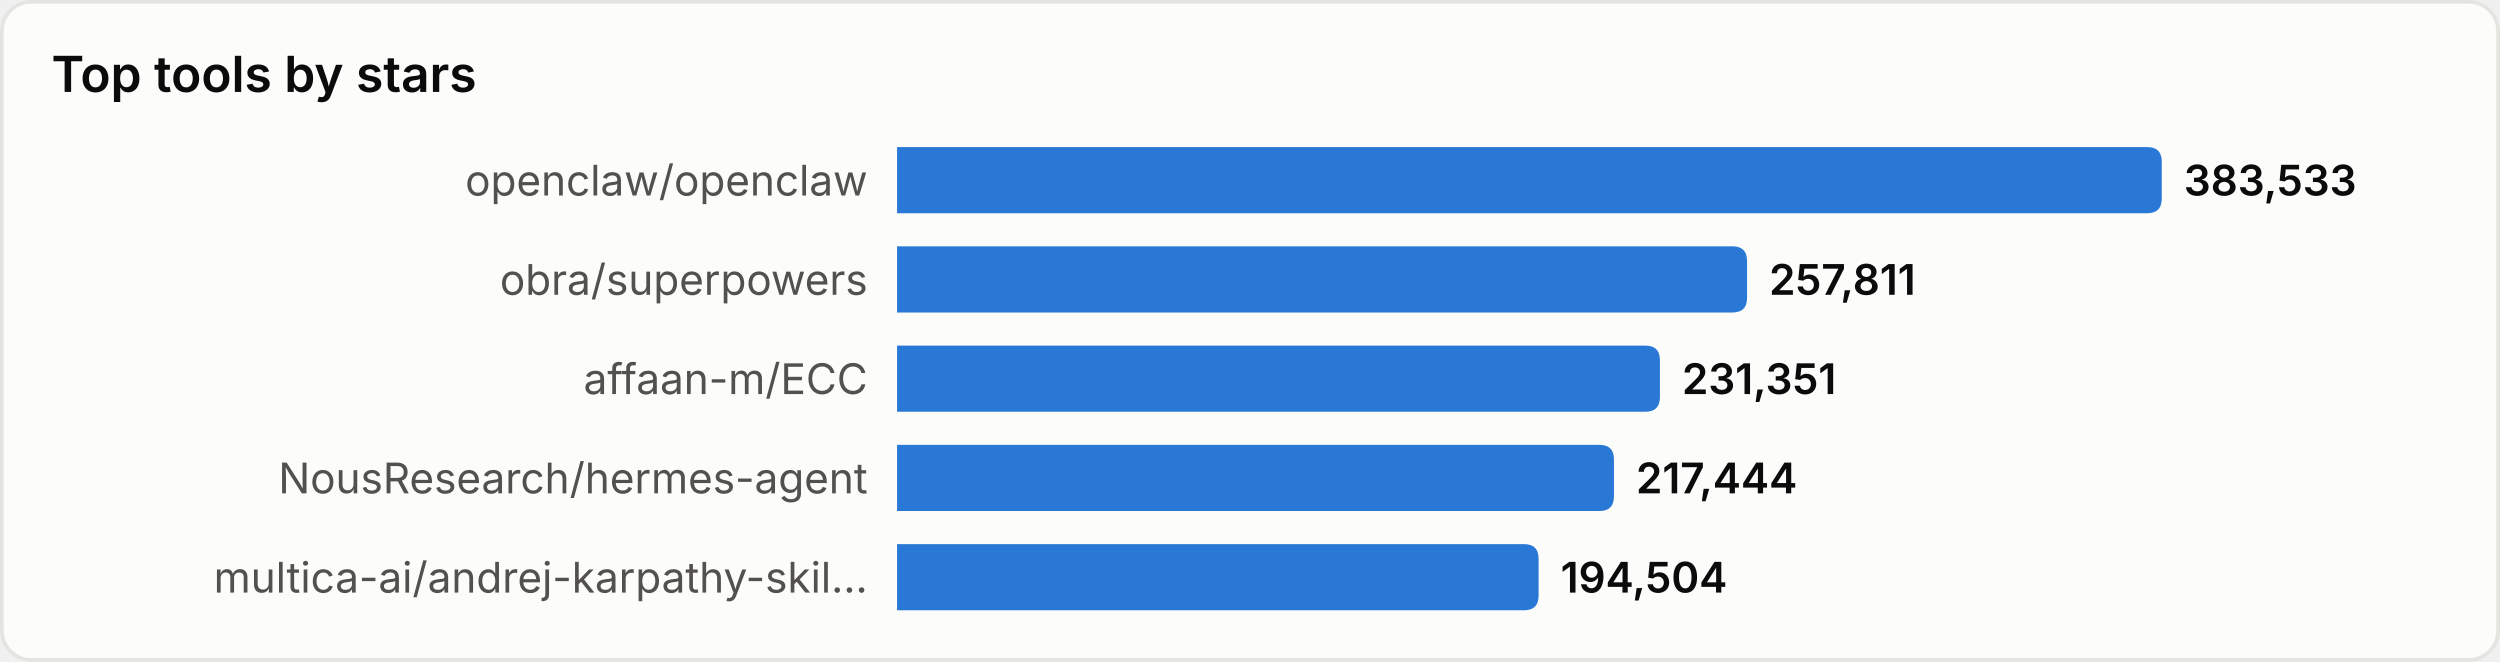
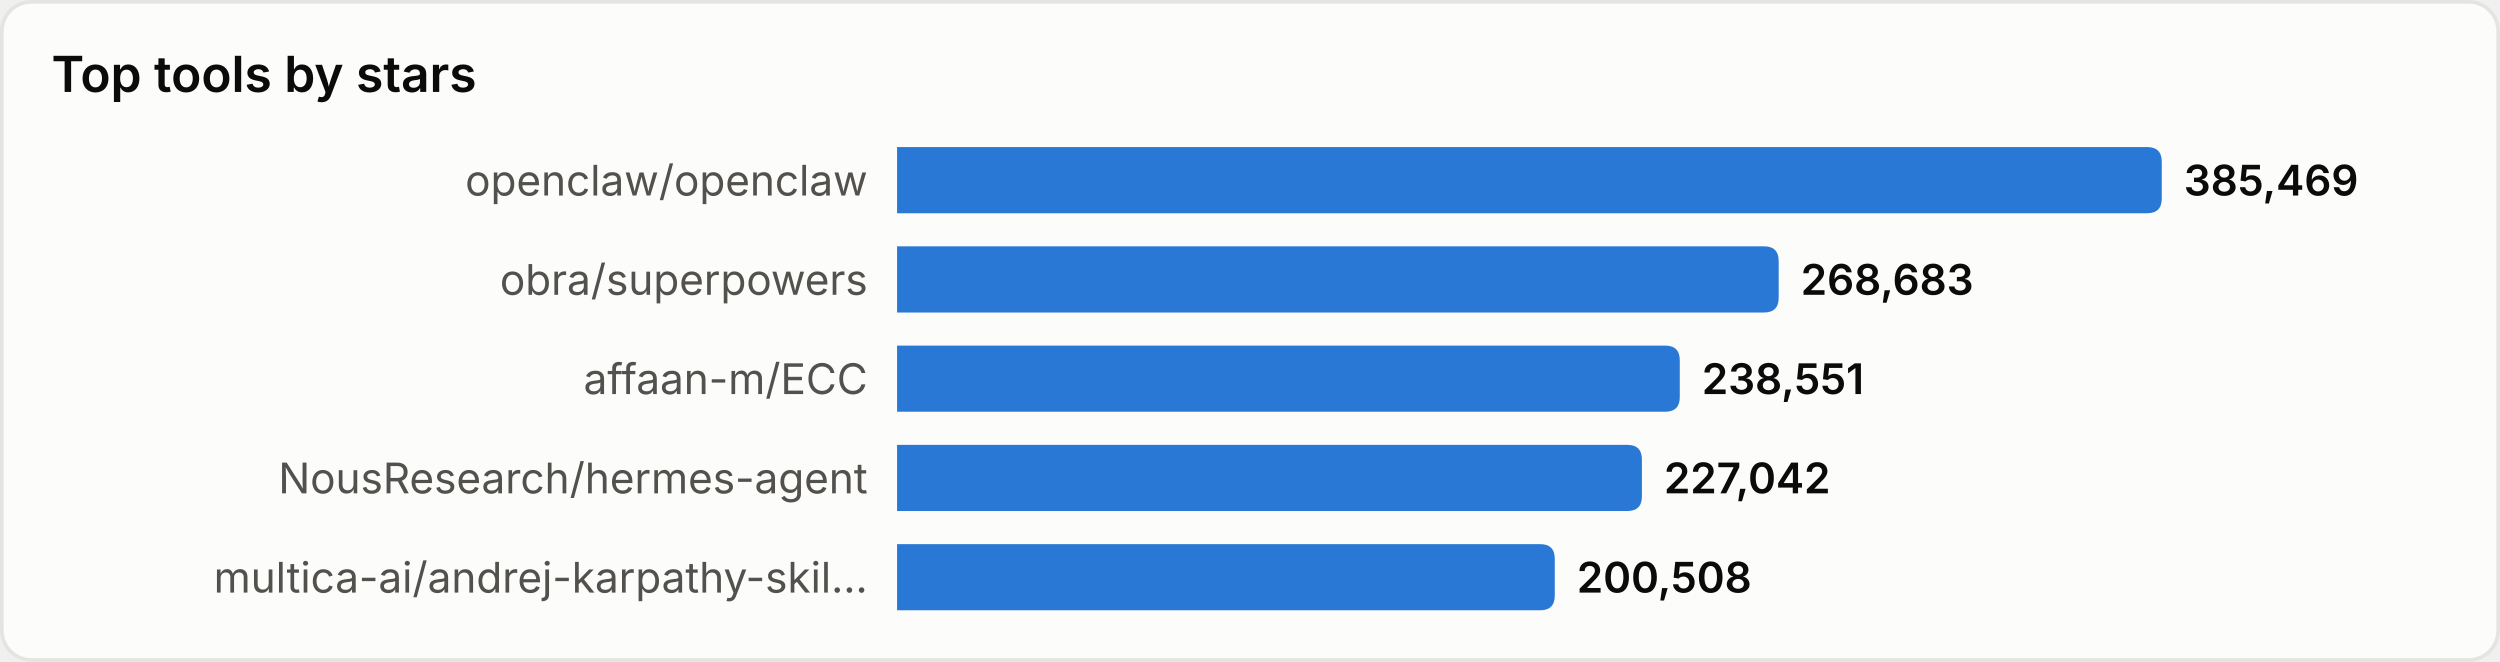
<svg xmlns="http://www.w3.org/2000/svg" width="680" height="180" viewBox="0 0 680 180" role="img" aria-label="Top tools by stars">
  <style>
text{font-family:system-ui,-apple-system,'Segoe UI',sans-serif}
.srf{fill:#fcfcfb;stroke:#e4e4e0}.ttl{fill:#0b0b0b;font-size:13.5px;font-weight:600}
.lbl{fill:#52514e;font-size:11.5px}.val{fill:#0b0b0b;font-size:11.5px;font-weight:600}
.bar{fill:#2a78d6}
@media(prefers-color-scheme:dark){
.srf{fill:#1a1a19;stroke:#33332f}.ttl{fill:#ffffff}
.lbl{fill:#c3c2b7}.val{fill:#ffffff}.bar{fill:#3987e5}
}
</style>
  <rect x="0.5" y="0.5" width="679" height="179" rx="8" class="srf" />
  <text x="14" y="25" class="ttl">Top tools by stars</text>
  <text x="236" y="49.0" class="lbl" text-anchor="end" dominant-baseline="central">openclaw/openclaw</text>
  <path d="M244,40 h340.0 q4,0 4,4 v10 q0,4 -4,4 h-340.0 z" class="bar" />
-   <text x="594.0" y="49.0" class="val" dominant-baseline="central">383,533</text>
+   <text x="594.0" y="49.0" class="val" dominant-baseline="central">385,469</text>
  <text x="236" y="76.0" class="lbl" text-anchor="end" dominant-baseline="central">obra/superpowers</text>
-   <path d="M244,67 h227.2 q4,0 4,4 v10 q0,4 -4,4 h-227.2 z" class="bar" />
-   <text x="481.2" y="76.0" class="val" dominant-baseline="central">257,811</text>
+   <path d="M244,67 h235.8 q4,0 4,4 v10 q0,4 -4,4 h-235.8 z" class="bar" />
+   <text x="489.8" y="76.0" class="val" dominant-baseline="central">268,683</text>
  <text x="236" y="103.0" class="lbl" text-anchor="end" dominant-baseline="central">affaan-m/ECC</text>
-   <path d="M244,94 h203.5 q4,0 4,4 v10 q0,4 -4,4 h-203.5 z" class="bar" />
-   <text x="457.5" y="103.0" class="val" dominant-baseline="central">231,351</text>
+   <path d="M244,94 h208.9 q4,0 4,4 v10 q0,4 -4,4 h-208.9 z" class="bar" />
+   <text x="462.9" y="103.0" class="val" dominant-baseline="central">238,551</text>
  <text x="236" y="130.0" class="lbl" text-anchor="end" dominant-baseline="central">NousResearch/hermes-agent</text>
-   <path d="M244,121 h191.0 q4,0 4,4 v10 q0,4 -4,4 h-191.0 z" class="bar" />
-   <text x="445.0" y="130.0" class="val" dominant-baseline="central">217,444</text>
+   <path d="M244,121 h198.6 q4,0 4,4 v10 q0,4 -4,4 h-198.6 z" class="bar" />
+   <text x="452.6" y="130.0" class="val" dominant-baseline="central">227,042</text>
  <text x="236" y="157.0" class="lbl" text-anchor="end" dominant-baseline="central">multica-ai/andrej-karpathy-skil…</text>
-   <path d="M244,148 h170.5 q4,0 4,4 v10 q0,4 -4,4 h-170.5 z" class="bar" />
-   <text x="424.5" y="157.0" class="val" dominant-baseline="central">194,504</text>
+   <path d="M244,148 h174.9 q4,0 4,4 v10 q0,4 -4,4 h-174.9 z" class="bar" />
+   <text x="428.9" y="157.0" class="val" dominant-baseline="central">200,508</text>
</svg>
